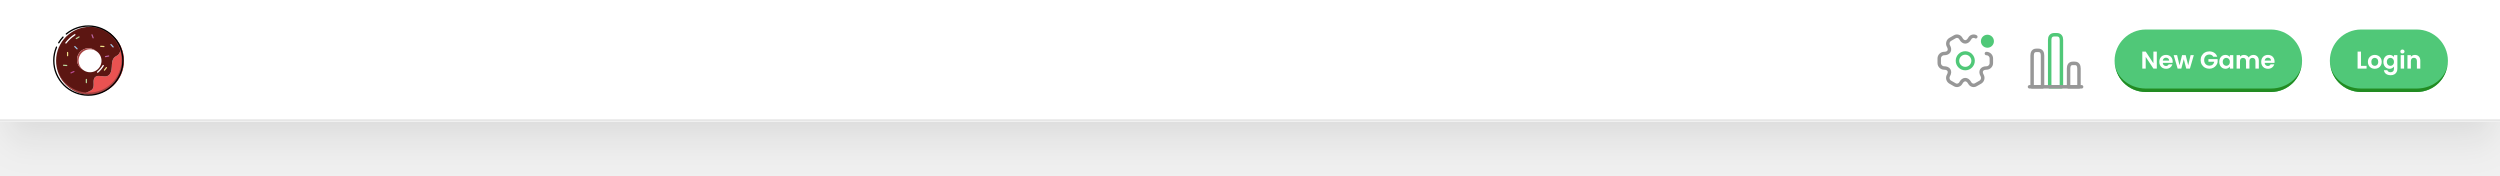
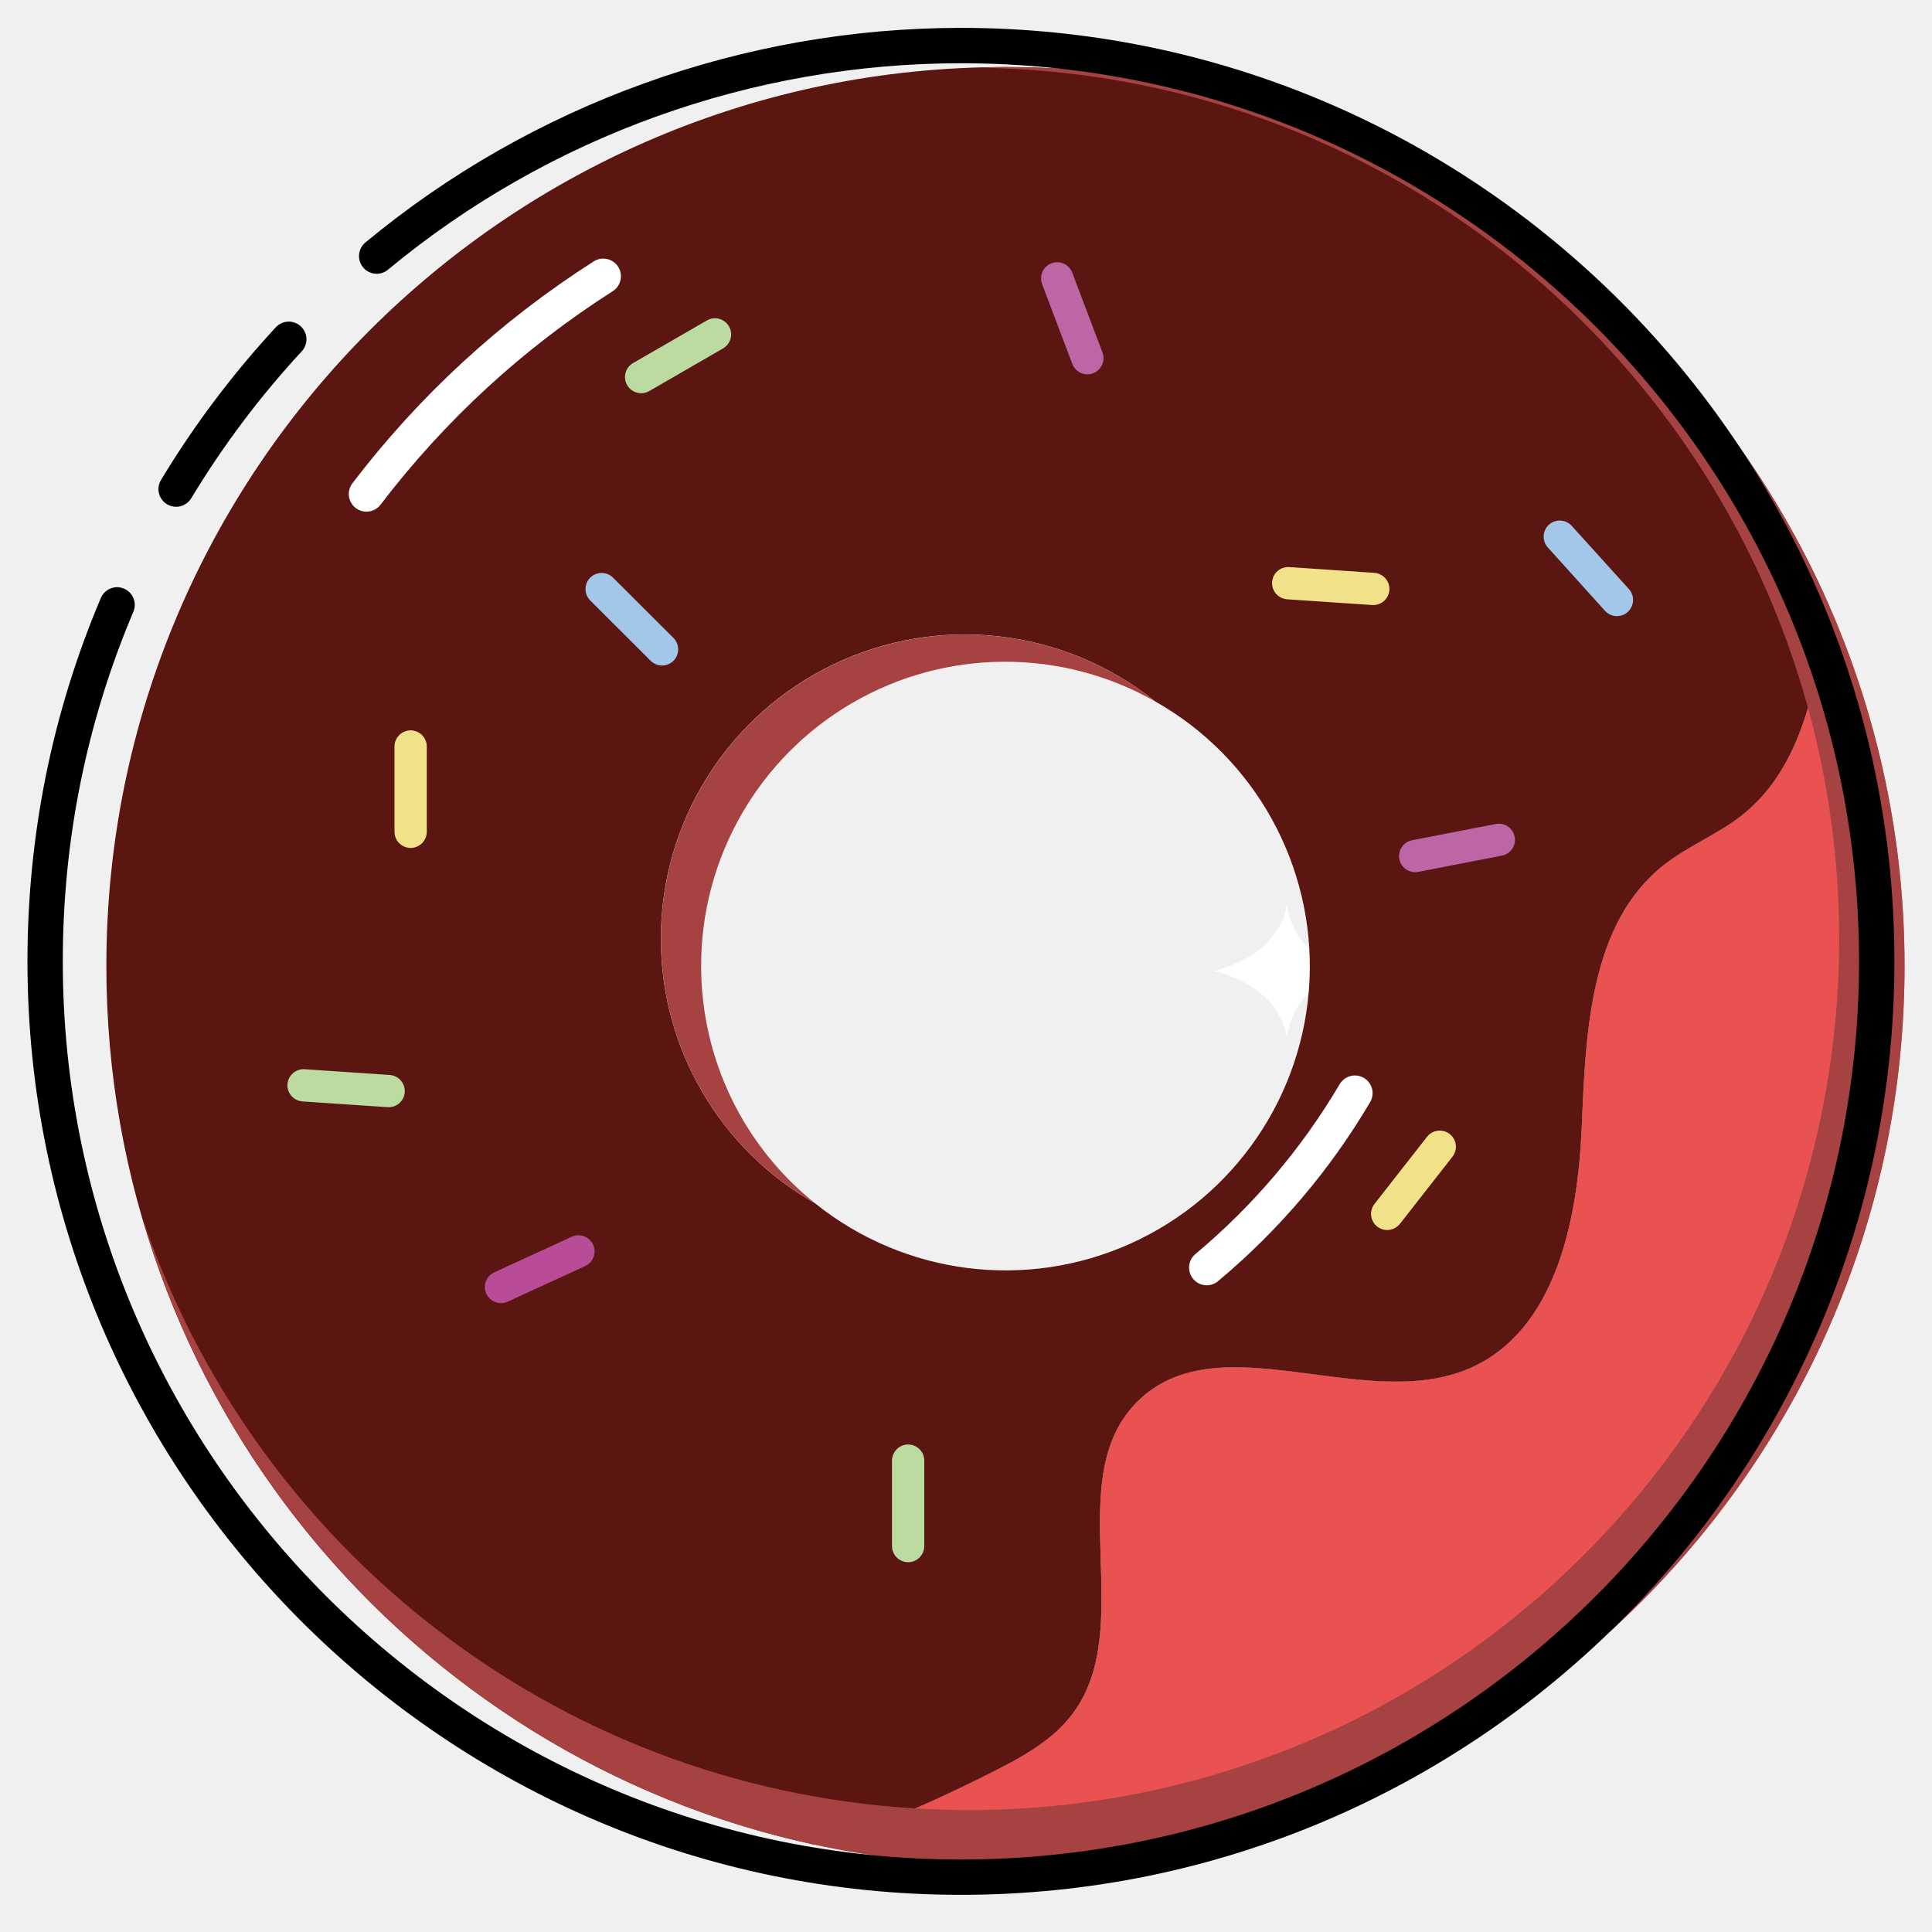
- <svg xmlns="http://www.w3.org/2000/svg" width="1440" height="101" viewBox="0 0 1440 101" fill="none">
-   <g filter="url(#filter0_d_1_3243)">
-     <mask id="path-1-inside-1_1_3243" fill="white">
-       <path d="M0 0H1440V69.71H0V0Z" />
-     </mask>
-     <path d="M0 0H1440V69.71H0V0Z" fill="white" />
-     <path d="M1440 68.71H0V70.71H1440V68.71Z" fill="black" fill-opacity="0.1" mask="url(#path-1-inside-1_1_3243)" />
+ <svg xmlns="http://www.w3.org/2000/svg" width="42" height="42" viewBox="0 0 42 42" fill="none">
+   <g clip-path="url(#clip0_1524_965)">
+     <path d="M27.974 19.666C27.974 19.666 27.899 20.715 26.397 21.106C27.898 21.498 27.974 22.547 27.974 22.547C28.183 21.201 29.549 21.106 29.549 21.106C29.549 21.106 28.183 21.012 27.974 19.666Z" fill="white" />
+     <path d="M39.766 13.169C39.482 14.866 39.193 16.667 37.873 17.715C37.346 18.134 36.7 18.382 36.171 18.8C34.56 20.073 34.474 22.426 34.386 24.475C34.299 26.525 33.819 28.946 31.933 29.749C29.639 30.73 26.463 28.707 24.71 30.483C23.055 32.159 24.727 35.325 23.337 37.227C22.875 37.858 22.148 38.23 21.449 38.58C20.274 39.167 18.989 39.753 17.698 40.095C19.064 40.393 20.459 40.543 21.857 40.543C32.652 40.543 41.403 31.793 41.403 20.998C41.404 18.303 40.847 15.637 39.766 13.169Z" fill="#EA5251" />
+     <path d="M21.858 1.457C11.063 1.457 2.312 10.207 2.312 21.002C2.312 30.369 8.903 38.193 17.699 40.1C18.99 39.755 20.274 39.17 21.45 38.584C22.149 38.233 22.876 37.861 23.337 37.229C24.727 35.328 23.055 32.161 24.71 30.485C26.463 28.709 29.639 30.732 31.933 29.752C33.82 28.945 34.301 26.525 34.387 24.478C34.473 22.431 34.561 20.073 36.171 18.803C36.7 18.386 37.347 18.136 37.874 17.718C39.194 16.67 39.483 14.869 39.766 13.172C36.745 6.275 29.866 1.457 21.858 1.457ZM28.468 21.304C28.355 23.791 26.855 26.005 24.586 27.03C22.317 28.056 19.665 27.721 17.723 26.162C15.648 24.99 14.366 22.791 14.366 20.408C14.364 17.863 15.823 15.544 18.118 14.443C20.412 13.342 23.135 13.657 25.118 15.251C27.285 16.477 28.58 18.817 28.468 21.304Z" fill="#5C1612" />
+     <path d="M15.242 21.002C15.239 18.647 16.49 16.468 18.525 15.283C20.56 14.098 23.072 14.086 25.118 15.251C23.177 13.692 20.524 13.356 18.255 14.382C15.986 15.408 14.486 17.621 14.374 20.109C14.261 22.596 15.556 24.936 17.723 26.162C16.949 25.543 16.324 24.758 15.894 23.865C15.465 22.972 15.242 21.993 15.242 21.002ZM39.766 13.169C39.644 13.91 39.512 14.668 39.301 15.377C39.753 17.016 39.982 18.709 39.982 20.409C39.979 30.869 31.501 39.35 21.039 39.35C20.652 39.35 20.268 39.335 19.887 39.312C19.178 39.628 18.447 39.892 17.699 40.1C19.065 40.397 20.459 40.548 21.858 40.548C32.653 40.548 41.403 31.797 41.403 21.003C41.406 18.306 40.848 15.639 39.766 13.169Z" fill="#A64342" />
+     <path d="M39.301 15.377C39.513 14.668 39.642 13.91 39.766 13.169C36.745 6.275 29.866 1.457 21.858 1.457C21.661 1.457 21.467 1.466 21.272 1.472C29.888 1.576 37.116 7.43 39.301 15.377ZM3.088 26.453C5.07 33.288 10.681 38.576 17.696 40.1C18.444 39.892 19.175 39.628 19.885 39.312C12.046 38.842 5.494 33.602 3.088 26.453Z" fill="#A64342" />
+     <path d="M29.94 26.666C29.867 26.608 29.82 26.524 29.808 26.432C29.797 26.339 29.823 26.246 29.88 26.173L31.023 24.712C31.08 24.639 31.164 24.592 31.256 24.581C31.349 24.569 31.442 24.595 31.515 24.652C31.588 24.709 31.636 24.794 31.647 24.886C31.659 24.978 31.633 25.071 31.576 25.145L30.433 26.605C30.375 26.678 30.291 26.725 30.199 26.737C30.107 26.748 30.014 26.722 29.94 26.666Z" fill="#F1E289" />
+     <path d="M19.742 33.961C19.649 33.961 19.56 33.923 19.494 33.858C19.429 33.792 19.392 33.703 19.391 33.61V31.753C19.392 31.66 19.429 31.571 19.494 31.505C19.56 31.439 19.649 31.402 19.742 31.402C19.835 31.402 19.924 31.439 19.99 31.505C20.056 31.571 20.093 31.66 20.093 31.753V33.607C20.094 33.701 20.057 33.79 19.991 33.857C19.925 33.923 19.836 33.961 19.742 33.961Z" fill="#BBDBA0" />
+     <path d="M30.204 12.827C30.197 12.92 30.154 13.006 30.084 13.067C30.014 13.128 29.923 13.159 29.83 13.153L27.98 13.028C27.887 13.021 27.801 12.978 27.74 12.908C27.679 12.838 27.648 12.746 27.654 12.654C27.661 12.561 27.703 12.475 27.773 12.414C27.843 12.352 27.935 12.322 28.027 12.328L29.878 12.453C29.97 12.46 30.057 12.503 30.118 12.573C30.179 12.643 30.21 12.734 30.204 12.827Z" fill="#F1E289" />
+     <path d="M23.764 8.115C23.677 8.147 23.58 8.144 23.495 8.106C23.411 8.068 23.345 7.998 23.311 7.911L22.654 6.176C22.622 6.089 22.625 5.993 22.663 5.908C22.701 5.823 22.771 5.757 22.858 5.724C22.945 5.691 23.041 5.694 23.126 5.732C23.211 5.771 23.277 5.841 23.31 5.928L23.967 7.662C23.999 7.749 23.996 7.845 23.958 7.93C23.92 8.015 23.85 8.081 23.764 8.115ZM32.927 18.191C32.945 18.282 32.925 18.376 32.873 18.453C32.821 18.53 32.741 18.584 32.649 18.601L30.831 18.954C30.74 18.972 30.645 18.952 30.568 18.9C30.491 18.848 30.438 18.768 30.42 18.677C30.403 18.585 30.422 18.491 30.474 18.414C30.526 18.337 30.607 18.284 30.698 18.266L32.516 17.913C32.608 17.895 32.702 17.915 32.779 17.967C32.856 18.019 32.909 18.099 32.927 18.191Z" fill="#BC66A5" />
+     <path d="M35.385 13.304C35.316 13.366 35.225 13.398 35.132 13.393C35.039 13.388 34.952 13.347 34.89 13.278L33.648 11.901C33.586 11.832 33.553 11.741 33.558 11.649C33.563 11.556 33.604 11.469 33.673 11.406C33.742 11.344 33.833 11.312 33.926 11.317C34.019 11.322 34.106 11.363 34.168 11.432L35.41 12.805C35.442 12.84 35.466 12.88 35.481 12.924C35.497 12.967 35.504 13.014 35.501 13.06C35.499 13.106 35.487 13.152 35.467 13.193C35.447 13.235 35.419 13.273 35.385 13.304Z" fill="#A2C7E8" />
+     <path d="M8.927 18.434C8.834 18.433 8.745 18.396 8.679 18.331C8.613 18.265 8.576 18.176 8.576 18.082V16.228C8.576 16.135 8.613 16.046 8.679 15.98C8.745 15.915 8.834 15.877 8.927 15.877C9.02 15.878 9.109 15.915 9.175 15.98C9.24 16.046 9.278 16.135 9.278 16.228V18.082C9.278 18.175 9.24 18.265 9.175 18.33C9.109 18.396 9.02 18.433 8.927 18.434Z" fill="#F1E289" />
+     <path d="M8.799 23.743C8.792 23.836 8.75 23.922 8.68 23.983C8.61 24.044 8.518 24.075 8.426 24.069L6.576 23.944C6.483 23.937 6.396 23.894 6.335 23.824C6.274 23.754 6.243 23.663 6.249 23.57C6.256 23.477 6.299 23.391 6.369 23.33C6.439 23.269 6.53 23.238 6.623 23.244L8.473 23.369C8.565 23.376 8.652 23.419 8.713 23.489C8.774 23.559 8.805 23.65 8.799 23.743Z" fill="#BBDBA0" />
+     <path d="M12.831 12.558C12.897 12.492 12.986 12.456 13.079 12.456C13.172 12.456 13.261 12.492 13.327 12.558L14.641 13.869C14.706 13.935 14.743 14.024 14.743 14.117C14.743 14.21 14.706 14.299 14.641 14.365C14.575 14.43 14.486 14.467 14.393 14.467C14.3 14.467 14.211 14.43 14.145 14.365L12.831 13.054C12.766 12.988 12.729 12.899 12.729 12.806C12.729 12.713 12.765 12.623 12.831 12.558Z" fill="#A2C7E8" />
+     <path d="M13.634 8.372C13.587 8.292 13.575 8.196 13.599 8.106C13.623 8.016 13.682 7.94 13.762 7.893L15.368 6.966C15.449 6.92 15.544 6.907 15.634 6.931C15.724 6.956 15.801 7.014 15.848 7.095C15.894 7.175 15.906 7.271 15.882 7.361C15.858 7.451 15.799 7.527 15.719 7.574L14.113 8.502C14.032 8.548 13.937 8.56 13.847 8.536C13.757 8.511 13.68 8.453 13.634 8.372Z" fill="#BBDBA0" />
+     <path d="M10.572 28.125C10.534 28.04 10.53 27.944 10.562 27.857C10.595 27.77 10.66 27.699 10.744 27.66L12.429 26.886C12.514 26.847 12.61 26.844 12.697 26.876C12.784 26.908 12.855 26.974 12.894 27.058C12.933 27.142 12.936 27.239 12.904 27.326C12.872 27.413 12.806 27.484 12.722 27.523L11.037 28.297C10.952 28.336 10.856 28.339 10.769 28.307C10.682 28.274 10.611 28.209 10.572 28.125Z" fill="#B94C97" />
+     <path d="M20.89 41.192C9.7 41.192 0.597 32.089 0.597 20.899C0.597 18.16 1.133 15.502 2.192 13C2.211 12.954 2.24 12.912 2.276 12.876C2.312 12.841 2.354 12.813 2.401 12.794C2.448 12.775 2.498 12.765 2.548 12.765C2.599 12.766 2.649 12.776 2.695 12.796C2.789 12.836 2.863 12.911 2.901 13.005C2.94 13.1 2.939 13.206 2.899 13.299C1.881 15.706 1.365 18.263 1.365 20.899C1.365 31.665 10.124 40.424 20.89 40.424C31.656 40.424 40.414 31.665 40.414 20.899C40.414 10.133 31.656 1.375 20.89 1.375C16.348 1.375 11.924 2.968 8.434 5.863C8.356 5.928 8.255 5.959 8.153 5.95C8.052 5.94 7.958 5.891 7.893 5.812C7.828 5.734 7.797 5.633 7.806 5.531C7.816 5.43 7.865 5.336 7.944 5.271C11.571 2.263 16.169 0.606 20.89 0.606C32.079 0.606 41.183 9.71 41.183 20.899C41.183 32.089 32.079 41.192 20.89 41.192Z" fill="black" />
+     <path d="M3.828 11.017C3.76 11.017 3.693 10.999 3.635 10.964C3.576 10.93 3.527 10.881 3.494 10.821C3.461 10.762 3.443 10.695 3.444 10.627C3.445 10.559 3.465 10.492 3.5 10.434C4.217 9.246 5.053 8.134 5.996 7.115C6.031 7.078 6.072 7.048 6.118 7.027C6.163 7.006 6.213 6.994 6.263 6.992C6.314 6.99 6.364 6.998 6.411 7.016C6.459 7.033 6.502 7.06 6.539 7.094C6.576 7.129 6.606 7.17 6.627 7.216C6.648 7.261 6.66 7.311 6.662 7.361C6.664 7.412 6.656 7.462 6.638 7.509C6.621 7.557 6.594 7.6 6.56 7.637C5.653 8.617 4.848 9.687 4.158 10.831C4.123 10.888 4.075 10.935 4.017 10.967C3.96 11 3.895 11.017 3.828 11.017Z" fill="black" />
+     <path d="M7.966 11.123C7.882 11.123 7.8 11.095 7.733 11.044C7.693 11.013 7.66 10.975 7.634 10.932C7.609 10.888 7.592 10.84 7.586 10.79C7.579 10.74 7.582 10.689 7.595 10.64C7.608 10.591 7.631 10.546 7.661 10.506C9.119 8.595 10.884 6.973 12.908 5.682C12.994 5.627 13.098 5.609 13.197 5.631C13.297 5.653 13.383 5.714 13.438 5.799C13.493 5.885 13.511 5.989 13.489 6.089C13.467 6.188 13.407 6.275 13.321 6.33C11.373 7.572 9.675 9.133 8.272 10.972C8.236 11.019 8.19 11.057 8.137 11.083C8.084 11.109 8.025 11.123 7.966 11.123ZM26.233 27.941C26.177 27.941 26.122 27.929 26.071 27.905C26.02 27.881 25.975 27.846 25.939 27.803C25.873 27.725 25.842 27.624 25.851 27.522C25.86 27.421 25.909 27.327 25.987 27.262C27.242 26.212 28.298 24.968 29.126 23.565C29.179 23.479 29.263 23.416 29.361 23.392C29.459 23.367 29.563 23.382 29.65 23.433C29.737 23.485 29.8 23.568 29.826 23.666C29.852 23.764 29.838 23.868 29.788 23.955C28.916 25.435 27.802 26.745 26.48 27.851C26.411 27.909 26.324 27.941 26.233 27.941Z" fill="white" />
  </g>
-   <g clip-path="url(#clip0_1_3243)">
-     <path d="M57.974 33.666C57.974 33.666 57.899 34.715 56.397 35.106C57.898 35.498 57.974 36.547 57.974 36.547C58.183 35.201 59.549 35.106 59.549 35.106C59.549 35.106 58.183 35.012 57.974 33.666Z" fill="white" />
-     <path d="M69.766 27.169C69.482 28.866 69.193 30.667 67.874 31.715C67.346 32.134 66.7 32.382 66.171 32.8C64.56 34.073 64.474 36.426 64.386 38.475C64.299 40.525 63.819 42.946 61.933 43.749C59.639 44.73 56.463 42.707 54.71 44.483C53.055 46.159 54.727 49.325 53.337 51.227C52.875 51.858 52.148 52.23 51.449 52.58C50.274 53.167 48.989 53.753 47.698 54.095C49.065 54.393 50.459 54.543 51.857 54.543C62.652 54.543 71.403 45.793 71.403 34.998C71.404 32.303 70.847 29.637 69.766 27.169Z" fill="#EA5251" />
-     <path d="M51.858 15.457C41.063 15.457 32.312 24.207 32.312 35.002C32.312 44.369 38.903 52.193 47.699 54.1C48.99 53.755 50.274 53.17 51.45 52.584C52.149 52.233 52.876 51.861 53.337 51.229C54.727 49.328 53.056 46.161 54.711 44.485C56.463 42.709 59.639 44.732 61.934 43.752C63.82 42.946 64.301 40.525 64.387 38.478C64.473 36.431 64.561 34.073 66.171 32.803C66.701 32.386 67.347 32.136 67.874 31.718C69.194 30.67 69.483 28.869 69.766 27.172C66.745 20.275 59.867 15.457 51.858 15.457ZM58.468 35.304C58.355 37.791 56.855 40.005 54.586 41.031C52.317 42.056 49.665 41.721 47.723 40.162C45.648 38.99 44.366 36.791 44.366 34.408C44.364 31.863 45.824 29.544 48.118 28.443C50.412 27.342 53.135 27.657 55.118 29.251C57.285 30.477 58.58 32.816 58.468 35.304Z" fill="#5C1612" />
-     <path d="M45.242 35.002C45.239 32.647 46.49 30.468 48.525 29.283C50.56 28.098 53.072 28.086 55.118 29.251C53.177 27.692 50.524 27.356 48.255 28.382C45.986 29.408 44.486 31.621 44.374 34.109C44.261 36.596 45.556 38.936 47.723 40.162C46.949 39.543 46.324 38.758 45.894 37.865C45.465 36.972 45.242 35.993 45.242 35.002ZM69.766 27.169C69.644 27.91 69.512 28.668 69.301 29.377C69.753 31.016 69.982 32.709 69.982 34.408C69.979 44.87 61.501 53.35 51.039 53.35C50.652 53.35 50.268 53.335 49.887 53.312C49.178 53.628 48.447 53.892 47.699 54.1C49.065 54.397 50.459 54.548 51.858 54.548C62.653 54.548 71.403 45.797 71.403 35.003C71.406 32.306 70.848 29.639 69.766 27.169Z" fill="#A64342" />
-     <path d="M69.301 29.377C69.513 28.668 69.642 27.91 69.766 27.169C66.745 20.275 59.867 15.457 51.858 15.457C51.661 15.457 51.467 15.466 51.272 15.472C59.888 15.576 67.116 21.43 69.301 29.377ZM33.087 40.453C35.07 47.288 40.681 52.576 47.696 54.1C48.444 53.892 49.175 53.628 49.885 53.312C42.046 52.842 35.494 47.602 33.087 40.453Z" fill="#A64342" />
-     <path d="M59.94 40.666C59.867 40.608 59.82 40.524 59.809 40.432C59.797 40.339 59.823 40.246 59.88 40.173L61.023 38.712C61.08 38.639 61.164 38.592 61.256 38.581C61.349 38.569 61.442 38.595 61.515 38.652C61.589 38.709 61.636 38.794 61.647 38.886C61.659 38.978 61.633 39.071 61.576 39.145L60.433 40.605C60.375 40.678 60.291 40.725 60.199 40.737C60.107 40.748 60.014 40.722 59.94 40.666Z" fill="#F1E289" />
-     <path d="M49.742 47.961C49.649 47.961 49.56 47.923 49.494 47.858C49.429 47.792 49.392 47.703 49.391 47.61V45.753C49.392 45.66 49.429 45.571 49.494 45.505C49.56 45.439 49.649 45.402 49.742 45.402C49.835 45.402 49.924 45.439 49.99 45.505C50.056 45.571 50.093 45.66 50.093 45.753V47.607C50.094 47.701 50.057 47.79 49.991 47.857C49.925 47.923 49.836 47.961 49.742 47.961Z" fill="#BBDBA0" />
-     <path d="M60.204 26.827C60.197 26.92 60.154 27.006 60.084 27.067C60.014 27.128 59.923 27.159 59.83 27.153L57.98 27.028C57.887 27.021 57.801 26.978 57.74 26.908C57.679 26.838 57.648 26.746 57.654 26.654C57.661 26.561 57.703 26.475 57.773 26.414C57.843 26.352 57.935 26.322 58.027 26.328L59.877 26.453C59.97 26.459 60.057 26.503 60.118 26.573C60.179 26.643 60.21 26.734 60.204 26.827Z" fill="#F1E289" />
-     <path d="M53.764 22.115C53.676 22.147 53.58 22.144 53.495 22.106C53.411 22.068 53.345 21.998 53.311 21.911L52.654 20.176C52.622 20.089 52.625 19.993 52.663 19.908C52.701 19.823 52.771 19.757 52.858 19.724C52.945 19.691 53.041 19.694 53.126 19.733C53.211 19.771 53.277 19.841 53.31 19.928L53.967 21.662C53.999 21.749 53.996 21.845 53.958 21.93C53.92 22.015 53.85 22.081 53.764 22.115ZM62.927 32.191C62.945 32.282 62.925 32.376 62.873 32.453C62.821 32.53 62.741 32.584 62.649 32.601L60.831 32.954C60.74 32.972 60.645 32.952 60.568 32.9C60.491 32.848 60.438 32.768 60.42 32.677C60.403 32.585 60.422 32.491 60.474 32.414C60.526 32.337 60.606 32.284 60.698 32.266L62.516 31.913C62.608 31.895 62.702 31.915 62.779 31.967C62.856 32.019 62.909 32.099 62.927 32.191Z" fill="#BC66A5" />
-     <path d="M65.385 27.304C65.316 27.366 65.225 27.398 65.132 27.393C65.039 27.388 64.952 27.347 64.89 27.278L63.648 25.901C63.586 25.832 63.553 25.741 63.558 25.648C63.563 25.556 63.604 25.469 63.673 25.406C63.742 25.344 63.833 25.312 63.926 25.317C64.019 25.322 64.106 25.363 64.168 25.432L65.41 26.805C65.442 26.84 65.466 26.88 65.481 26.924C65.497 26.967 65.504 27.014 65.501 27.06C65.499 27.106 65.487 27.151 65.467 27.193C65.448 27.235 65.419 27.273 65.385 27.304Z" fill="#A2C7E8" />
-     <path d="M38.927 32.434C38.834 32.433 38.745 32.396 38.679 32.331C38.613 32.265 38.576 32.176 38.576 32.083V30.228C38.576 30.135 38.613 30.046 38.679 29.98C38.745 29.915 38.834 29.877 38.927 29.877C39.02 29.878 39.109 29.915 39.175 29.98C39.24 30.046 39.278 30.135 39.278 30.228V32.083C39.278 32.175 39.24 32.265 39.175 32.33C39.109 32.396 39.02 32.433 38.927 32.434Z" fill="#F1E289" />
-     <path d="M38.799 37.743C38.792 37.836 38.749 37.922 38.68 37.983C38.61 38.044 38.518 38.075 38.425 38.069L36.575 37.944C36.483 37.937 36.396 37.894 36.335 37.824C36.274 37.754 36.243 37.663 36.249 37.57C36.256 37.477 36.299 37.391 36.369 37.33C36.439 37.269 36.53 37.238 36.623 37.244L38.473 37.369C38.565 37.376 38.652 37.419 38.713 37.489C38.774 37.559 38.805 37.65 38.799 37.743Z" fill="#BBDBA0" />
-     <path d="M42.831 26.558C42.897 26.492 42.986 26.456 43.079 26.456C43.172 26.456 43.261 26.492 43.327 26.558L44.641 27.869C44.706 27.935 44.743 28.024 44.743 28.117C44.743 28.21 44.706 28.299 44.641 28.365C44.575 28.43 44.486 28.467 44.393 28.467C44.3 28.467 44.211 28.43 44.145 28.365L42.831 27.054C42.766 26.988 42.729 26.899 42.729 26.806C42.729 26.713 42.766 26.623 42.831 26.558Z" fill="#A2C7E8" />
-     <path d="M43.634 22.372C43.587 22.292 43.575 22.196 43.599 22.106C43.623 22.016 43.682 21.939 43.762 21.893L45.368 20.966C45.449 20.92 45.544 20.907 45.634 20.931C45.724 20.956 45.801 21.014 45.847 21.095C45.894 21.175 45.906 21.271 45.882 21.361C45.858 21.451 45.799 21.527 45.719 21.574L44.113 22.502C44.032 22.548 43.937 22.56 43.847 22.536C43.757 22.512 43.68 22.453 43.634 22.372Z" fill="#BBDBA0" />
-     <path d="M40.572 42.125C40.534 42.04 40.53 41.944 40.562 41.857C40.595 41.77 40.66 41.699 40.744 41.66L42.429 40.886C42.514 40.847 42.61 40.844 42.697 40.876C42.784 40.908 42.855 40.974 42.894 41.058C42.933 41.142 42.936 41.239 42.904 41.326C42.872 41.413 42.806 41.484 42.722 41.523L41.037 42.297C40.952 42.336 40.856 42.339 40.769 42.307C40.682 42.275 40.611 42.209 40.572 42.125Z" fill="#B94C97" />
-     <path d="M50.89 55.192C39.7 55.192 30.597 46.089 30.597 34.899C30.597 32.16 31.133 29.502 32.192 27C32.211 26.954 32.24 26.912 32.276 26.876C32.312 26.841 32.354 26.813 32.401 26.794C32.448 26.775 32.498 26.765 32.548 26.765C32.599 26.766 32.649 26.776 32.695 26.796C32.789 26.836 32.863 26.911 32.901 27.005C32.94 27.1 32.939 27.206 32.899 27.299C31.881 29.706 31.365 32.263 31.365 34.899C31.365 45.665 40.124 54.424 50.89 54.424C61.656 54.424 70.414 45.665 70.414 34.899C70.414 24.133 61.656 15.374 50.89 15.374C46.348 15.374 41.924 16.968 38.434 19.863C38.356 19.928 38.255 19.959 38.153 19.95C38.052 19.94 37.958 19.891 37.893 19.812C37.828 19.734 37.797 19.633 37.806 19.532C37.816 19.43 37.865 19.337 37.944 19.271C41.571 16.263 46.169 14.606 50.89 14.606C62.079 14.606 71.183 23.71 71.183 34.899C71.183 46.089 62.079 55.192 50.89 55.192Z" fill="black" />
-     <path d="M33.828 25.017C33.76 25.017 33.693 24.999 33.635 24.964C33.576 24.93 33.527 24.881 33.494 24.821C33.461 24.762 33.443 24.695 33.444 24.627C33.445 24.559 33.465 24.492 33.5 24.434C34.217 23.246 35.053 22.134 35.996 21.115C36.031 21.078 36.072 21.048 36.118 21.027C36.163 21.006 36.213 20.994 36.263 20.992C36.314 20.99 36.364 20.998 36.411 21.016C36.459 21.033 36.502 21.06 36.539 21.094C36.576 21.128 36.606 21.17 36.627 21.216C36.648 21.261 36.66 21.311 36.662 21.361C36.664 21.412 36.656 21.462 36.639 21.509C36.621 21.557 36.594 21.6 36.56 21.637C35.653 22.617 34.848 23.687 34.158 24.831C34.123 24.888 34.075 24.935 34.017 24.967C33.96 25 33.895 25.017 33.828 25.017Z" fill="black" />
-     <path d="M37.966 25.123C37.882 25.123 37.8 25.095 37.733 25.044C37.693 25.013 37.66 24.975 37.634 24.932C37.609 24.888 37.593 24.84 37.586 24.79C37.579 24.74 37.582 24.689 37.595 24.64C37.608 24.591 37.63 24.546 37.661 24.506C39.119 22.595 40.884 20.973 42.908 19.682C42.994 19.627 43.098 19.609 43.197 19.631C43.297 19.653 43.383 19.713 43.438 19.799C43.493 19.885 43.511 19.989 43.489 20.089C43.467 20.188 43.407 20.275 43.321 20.33C41.373 21.572 39.675 23.133 38.272 24.972C38.236 25.019 38.19 25.057 38.137 25.083C38.084 25.109 38.025 25.123 37.966 25.123ZM56.233 41.941C56.177 41.941 56.122 41.929 56.071 41.905C56.02 41.881 55.975 41.846 55.938 41.803C55.873 41.725 55.842 41.624 55.851 41.522C55.86 41.421 55.909 41.327 55.987 41.262C57.242 40.212 58.298 38.968 59.126 37.565C59.179 37.479 59.263 37.416 59.361 37.392C59.459 37.367 59.563 37.382 59.65 37.434C59.737 37.485 59.8 37.568 59.826 37.666C59.852 37.764 59.838 37.868 59.788 37.955C58.916 39.435 57.802 40.745 56.48 41.851C56.411 41.909 56.324 41.941 56.233 41.941Z" fill="white" />
-   </g>
-   <path d="M1132 39.5C1134.49 39.5 1136.5 37.485 1136.5 35C1136.5 32.515 1134.49 30.5 1132 30.5C1129.51 30.5 1127.5 32.515 1127.5 35C1127.5 37.485 1129.51 39.5 1132 39.5Z" stroke="#50C878" stroke-width="2" stroke-miterlimit="10" stroke-linecap="round" stroke-linejoin="round" />
-   <path d="M1138.06 21.185C1136.88 20.48 1135.35 20.9 1134.64 22.085L1134.47 22.37C1133.11 24.725 1130.89 24.725 1129.54 22.37L1129.38 22.085C1128.67 20.9 1127.14 20.48 1125.95 21.185L1123.36 22.67C1121.99 23.45 1121.53 25.205 1122.31 26.555C1123.67 28.91 1122.57 30.83 1119.85 30.83C1118.28 30.83 1117 32.12 1117 33.68V36.32C1117 37.88 1118.28 39.17 1119.85 39.17C1122.57 39.17 1123.67 41.09 1122.31 43.445C1121.53 44.795 1121.99 46.55 1123.36 47.33L1125.95 48.815C1127.14 49.52 1128.67 49.1 1129.38 47.915L1129.54 47.63C1130.9 45.275 1133.12 45.275 1134.47 47.63L1134.64 47.915C1135.35 49.1 1136.88 49.52 1138.06 48.815L1140.66 47.33C1142.02 46.55 1142.48 44.81 1141.7 43.445C1140.34 41.09 1141.45 39.17 1144.17 39.17C1145.74 39.17 1147.02 37.88 1147.02 36.32V33.68C1147.02 32.105 1145.73 30.83 1144.17 30.83" stroke="#979797" stroke-width="2" stroke-miterlimit="10" stroke-linecap="round" stroke-linejoin="round" />
-   <circle cx="1144.75" cy="23.75" r="3.75" fill="#50C878" />
-   <path d="M1180.62 23V50H1187.38V23C1187.38 21.35 1186.7 20 1184.67 20H1183.33C1181.3 20 1180.62 21.35 1180.62 23Z" stroke="#50C878" stroke-width="2" stroke-linecap="round" stroke-linejoin="round" />
-   <path d="M1169 50H1199" stroke="#979797" stroke-width="2" stroke-miterlimit="10" stroke-linecap="round" stroke-linejoin="round" />
-   <path d="M1170.5 32V50H1176.5V32C1176.5 30.35 1175.9 29 1174.1 29H1172.9C1171.1 29 1170.5 30.35 1170.5 32Z" stroke="#979797" stroke-width="2" stroke-linecap="round" stroke-linejoin="round" />
-   <path d="M1191.5 39.5V50H1197.5V39.5C1197.5 37.85 1196.9 36.5 1195.1 36.5H1193.9C1192.1 36.5 1191.5 37.85 1191.5 39.5Z" stroke="#979797" stroke-width="2" stroke-linecap="round" stroke-linejoin="round" />
-   <mask id="path-28-inside-2_1_3243" fill="white">
-     <path d="M1218 35C1218 25.059 1226.06 17 1236 17H1308C1317.94 17 1326 25.059 1326 35C1326 44.941 1317.94 53 1308 53H1236C1226.06 53 1218 44.941 1218 35Z" />
-   </mask>
-   <path d="M1218 35C1218 25.059 1226.06 17 1236 17H1308C1317.94 17 1326 25.059 1326 35C1326 44.941 1317.94 53 1308 53H1236C1226.06 53 1218 44.941 1218 35Z" fill="#50C878" />
-   <path d="M1218 17H1326H1218ZM1326 35C1326 46.046 1317.05 55 1306 55H1238C1226.95 55 1218 46.046 1218 35C1218 43.837 1226.06 51 1236 51H1308C1317.94 51 1326 43.837 1326 35ZM1218 53V17V53ZM1326 17V53V17Z" fill="#228B22" mask="url(#path-28-inside-2_1_3243)" />
-   <path d="M1242.32 39.5H1240.36L1235.93 32.794V39.5H1233.97V29.714H1235.93L1240.36 36.434V29.714H1242.32V39.5ZM1251.47 35.454C1251.47 35.734 1251.45 35.986 1251.41 36.21H1245.74C1245.79 36.77 1245.99 37.209 1246.33 37.526C1246.68 37.843 1247.1 38.002 1247.61 38.002C1248.33 38.002 1248.85 37.689 1249.16 37.064H1251.27C1251.05 37.811 1250.62 38.427 1249.99 38.912C1249.35 39.388 1248.57 39.626 1247.65 39.626C1246.9 39.626 1246.23 39.463 1245.63 39.136C1245.04 38.8 1244.58 38.329 1244.25 37.722C1243.92 37.115 1243.76 36.415 1243.76 35.622C1243.76 34.819 1243.92 34.115 1244.25 33.508C1244.57 32.901 1245.03 32.435 1245.62 32.108C1246.21 31.781 1246.88 31.618 1247.65 31.618C1248.39 31.618 1249.04 31.777 1249.62 32.094C1250.21 32.411 1250.66 32.864 1250.98 33.452C1251.31 34.031 1251.47 34.698 1251.47 35.454ZM1249.44 34.894C1249.43 34.39 1249.25 33.989 1248.89 33.69C1248.54 33.382 1248.11 33.228 1247.59 33.228C1247.11 33.228 1246.7 33.377 1246.36 33.676C1246.03 33.965 1245.83 34.371 1245.76 34.894H1249.44ZM1263.65 31.744L1261.39 39.5H1259.27L1257.86 34.082L1256.44 39.5H1254.32L1252.03 31.744H1254.02L1255.39 37.652L1256.88 31.744H1258.95L1260.41 37.638L1261.78 31.744H1263.65ZM1274.85 32.668C1274.63 32.257 1274.32 31.945 1273.93 31.73C1273.54 31.515 1273.08 31.408 1272.56 31.408C1271.98 31.408 1271.47 31.539 1271.02 31.8C1270.57 32.061 1270.22 32.435 1269.97 32.92C1269.72 33.405 1269.59 33.965 1269.59 34.6C1269.59 35.253 1269.72 35.823 1269.97 36.308C1270.23 36.793 1270.59 37.167 1271.05 37.428C1271.5 37.689 1272.04 37.82 1272.64 37.82C1273.39 37.82 1274 37.624 1274.48 37.232C1274.95 36.831 1275.26 36.275 1275.41 35.566H1272.05V34.068H1277.35V35.776C1277.22 36.457 1276.94 37.087 1276.51 37.666C1276.08 38.245 1275.52 38.711 1274.84 39.066C1274.17 39.411 1273.41 39.584 1272.57 39.584C1271.63 39.584 1270.78 39.374 1270.01 38.954C1269.25 38.525 1268.66 37.932 1268.22 37.176C1267.79 36.42 1267.57 35.561 1267.57 34.6C1267.57 33.639 1267.79 32.78 1268.22 32.024C1268.66 31.259 1269.25 30.666 1270.01 30.246C1270.78 29.817 1271.62 29.602 1272.56 29.602C1273.66 29.602 1274.62 29.873 1275.43 30.414C1276.24 30.946 1276.8 31.697 1277.11 32.668H1274.85ZM1278.29 35.594C1278.29 34.81 1278.45 34.115 1278.75 33.508C1279.07 32.901 1279.5 32.435 1280.03 32.108C1280.57 31.781 1281.17 31.618 1281.83 31.618C1282.41 31.618 1282.92 31.735 1283.35 31.968C1283.78 32.201 1284.13 32.495 1284.4 32.85V31.744H1286.37V39.5H1284.4V38.366C1284.14 38.73 1283.79 39.033 1283.35 39.276C1282.91 39.509 1282.4 39.626 1281.82 39.626C1281.17 39.626 1280.57 39.458 1280.03 39.122C1279.5 38.786 1279.07 38.315 1278.75 37.708C1278.45 37.092 1278.29 36.387 1278.29 35.594ZM1284.4 35.622C1284.4 35.146 1284.3 34.74 1284.12 34.404C1283.93 34.059 1283.68 33.797 1283.36 33.62C1283.04 33.433 1282.7 33.34 1282.34 33.34C1281.97 33.34 1281.64 33.429 1281.33 33.606C1281.02 33.783 1280.77 34.045 1280.57 34.39C1280.39 34.726 1280.29 35.127 1280.29 35.594C1280.29 36.061 1280.39 36.471 1280.57 36.826C1280.77 37.171 1281.02 37.437 1281.33 37.624C1281.65 37.811 1281.98 37.904 1282.34 37.904C1282.7 37.904 1283.04 37.815 1283.36 37.638C1283.68 37.451 1283.93 37.19 1284.12 36.854C1284.3 36.509 1284.4 36.098 1284.4 35.622ZM1297.92 31.632C1298.87 31.632 1299.63 31.926 1300.21 32.514C1300.8 33.093 1301.09 33.905 1301.09 34.95V39.5H1299.13V35.216C1299.13 34.609 1298.98 34.147 1298.67 33.83C1298.36 33.503 1297.94 33.34 1297.41 33.34C1296.88 33.34 1296.46 33.503 1296.14 33.83C1295.83 34.147 1295.68 34.609 1295.68 35.216V39.5H1293.72V35.216C1293.72 34.609 1293.56 34.147 1293.25 33.83C1292.95 33.503 1292.53 33.34 1291.99 33.34C1291.45 33.34 1291.02 33.503 1290.71 33.83C1290.4 34.147 1290.24 34.609 1290.24 35.216V39.5H1288.28V31.744H1290.24V32.682C1290.5 32.355 1290.82 32.099 1291.21 31.912C1291.61 31.725 1292.05 31.632 1292.53 31.632C1293.13 31.632 1293.67 31.763 1294.15 32.024C1294.63 32.276 1295 32.64 1295.26 33.116C1295.51 32.668 1295.87 32.309 1296.35 32.038C1296.83 31.767 1297.36 31.632 1297.92 31.632ZM1310.16 35.454C1310.16 35.734 1310.15 35.986 1310.11 36.21H1304.44C1304.48 36.77 1304.68 37.209 1305.03 37.526C1305.37 37.843 1305.8 38.002 1306.3 38.002C1307.03 38.002 1307.55 37.689 1307.85 37.064H1309.97C1309.74 37.811 1309.31 38.427 1308.68 38.912C1308.05 39.388 1307.27 39.626 1306.34 39.626C1305.6 39.626 1304.92 39.463 1304.33 39.136C1303.74 38.8 1303.28 38.329 1302.94 37.722C1302.61 37.115 1302.45 36.415 1302.45 35.622C1302.45 34.819 1302.61 34.115 1302.94 33.508C1303.27 32.901 1303.72 32.435 1304.31 32.108C1304.9 31.781 1305.58 31.618 1306.34 31.618C1307.08 31.618 1307.74 31.777 1308.32 32.094C1308.9 32.411 1309.36 32.864 1309.67 33.452C1310 34.031 1310.16 34.698 1310.16 35.454ZM1308.13 34.894C1308.12 34.39 1307.94 33.989 1307.59 33.69C1307.23 33.382 1306.8 33.228 1306.29 33.228C1305.8 33.228 1305.39 33.377 1305.05 33.676C1304.73 33.965 1304.53 34.371 1304.45 34.894H1308.13Z" fill="white" />
-   <mask id="path-31-inside-3_1_3243" fill="white">
-     <path d="M1342 35C1342 25.059 1350.06 17 1360 17H1392C1401.94 17 1410 25.059 1410 35C1410 44.941 1401.94 53 1392 53H1360C1350.06 53 1342 44.941 1342 35Z" />
-   </mask>
-   <path d="M1342 35C1342 25.059 1350.06 17 1360 17H1392C1401.94 17 1410 25.059 1410 35C1410 44.941 1401.94 53 1392 53H1360C1350.06 53 1342 44.941 1342 35Z" fill="#50C878" />
-   <path d="M1342 17H1410H1342ZM1410 35C1410 46.046 1401.05 55 1390 55H1362C1350.95 55 1342 46.046 1342 35C1342 43.837 1350.06 51 1360 51H1392C1401.94 51 1410 43.837 1410 35ZM1342 53V17V53ZM1410 17V53V17Z" fill="#228B22" mask="url(#path-31-inside-3_1_3243)" />
-   <path d="M1359.93 37.946H1363.15V39.5H1357.97V29.728H1359.93V37.946ZM1367.84 39.626C1367.09 39.626 1366.42 39.463 1365.82 39.136C1365.22 38.8 1364.75 38.329 1364.41 37.722C1364.07 37.115 1363.9 36.415 1363.9 35.622C1363.9 34.829 1364.07 34.129 1364.42 33.522C1364.77 32.915 1365.26 32.449 1365.86 32.122C1366.47 31.786 1367.15 31.618 1367.89 31.618C1368.64 31.618 1369.32 31.786 1369.92 32.122C1370.53 32.449 1371 32.915 1371.35 33.522C1371.7 34.129 1371.88 34.829 1371.88 35.622C1371.88 36.415 1371.7 37.115 1371.34 37.722C1370.98 38.329 1370.5 38.8 1369.88 39.136C1369.27 39.463 1368.59 39.626 1367.84 39.626ZM1367.84 37.918C1368.19 37.918 1368.52 37.834 1368.83 37.666C1369.15 37.489 1369.4 37.227 1369.59 36.882C1369.77 36.537 1369.87 36.117 1369.87 35.622C1369.87 34.885 1369.67 34.32 1369.28 33.928C1368.9 33.527 1368.42 33.326 1367.86 33.326C1367.3 33.326 1366.83 33.527 1366.45 33.928C1366.08 34.32 1365.89 34.885 1365.89 35.622C1365.89 36.359 1366.07 36.929 1366.44 37.33C1366.81 37.722 1367.28 37.918 1367.84 37.918ZM1376.36 31.618C1376.94 31.618 1377.44 31.735 1377.88 31.968C1378.32 32.192 1378.67 32.486 1378.92 32.85V31.744H1380.89V39.556C1380.89 40.275 1380.75 40.914 1380.46 41.474C1380.17 42.043 1379.74 42.491 1379.16 42.818C1378.58 43.154 1377.88 43.322 1377.06 43.322C1375.96 43.322 1375.05 43.065 1374.34 42.552C1373.64 42.039 1373.24 41.339 1373.15 40.452H1375.1C1375.2 40.807 1375.42 41.087 1375.76 41.292C1376.1 41.507 1376.52 41.614 1377 41.614C1377.57 41.614 1378.03 41.441 1378.39 41.096C1378.74 40.76 1378.92 40.247 1378.92 39.556V38.352C1378.67 38.716 1378.32 39.019 1377.87 39.262C1377.43 39.505 1376.93 39.626 1376.36 39.626C1375.7 39.626 1375.11 39.458 1374.57 39.122C1374.02 38.786 1373.59 38.315 1373.28 37.708C1372.97 37.092 1372.82 36.387 1372.82 35.594C1372.82 34.81 1372.97 34.115 1373.28 33.508C1373.59 32.901 1374.02 32.435 1374.55 32.108C1375.09 31.781 1375.69 31.618 1376.36 31.618ZM1378.92 35.622C1378.92 35.146 1378.83 34.74 1378.64 34.404C1378.45 34.059 1378.2 33.797 1377.88 33.62C1377.57 33.433 1377.23 33.34 1376.86 33.34C1376.5 33.34 1376.16 33.429 1375.85 33.606C1375.55 33.783 1375.29 34.045 1375.1 34.39C1374.91 34.726 1374.82 35.127 1374.82 35.594C1374.82 36.061 1374.91 36.471 1375.1 36.826C1375.29 37.171 1375.55 37.437 1375.85 37.624C1376.17 37.811 1376.51 37.904 1376.86 37.904C1377.23 37.904 1377.57 37.815 1377.88 37.638C1378.2 37.451 1378.45 37.19 1378.64 36.854C1378.83 36.509 1378.92 36.098 1378.92 35.622ZM1383.8 30.82C1383.46 30.82 1383.17 30.713 1382.93 30.498C1382.71 30.274 1382.6 29.999 1382.6 29.672C1382.6 29.345 1382.71 29.075 1382.93 28.86C1383.17 28.636 1383.46 28.524 1383.8 28.524C1384.15 28.524 1384.43 28.636 1384.66 28.86C1384.89 29.075 1385.01 29.345 1385.01 29.672C1385.01 29.999 1384.89 30.274 1384.66 30.498C1384.43 30.713 1384.15 30.82 1383.8 30.82ZM1384.77 31.744V39.5H1382.81V31.744H1384.77ZM1391 31.632C1391.93 31.632 1392.67 31.926 1393.24 32.514C1393.81 33.093 1394.1 33.905 1394.1 34.95V39.5H1392.14V35.216C1392.14 34.6 1391.98 34.129 1391.67 33.802C1391.37 33.466 1390.95 33.298 1390.41 33.298C1389.87 33.298 1389.44 33.466 1389.13 33.802C1388.82 34.129 1388.66 34.6 1388.66 35.216V39.5H1386.7V31.744H1388.66V32.71C1388.93 32.374 1389.26 32.113 1389.66 31.926C1390.07 31.73 1390.52 31.632 1391 31.632Z" fill="white" />
  <defs>
-     <filter id="filter0_d_1_3243" x="-24" y="-17" width="1488" height="117.709" filterUnits="userSpaceOnUse" color-interpolation-filters="sRGB">
-       <feFlood flood-opacity="0" result="BackgroundImageFix" />
-       <feColorMatrix in="SourceAlpha" type="matrix" values="0 0 0 0 0 0 0 0 0 0 0 0 0 0 0 0 0 0 127 0" result="hardAlpha" />
-       <feOffset dy="7" />
-       <feGaussianBlur stdDeviation="12" />
-       <feComposite in2="hardAlpha" operator="out" />
-       <feColorMatrix type="matrix" values="0 0 0 0 0 0 0 0 0 0 0 0 0 0 0 0 0 0 0.1 0" />
-       <feBlend mode="normal" in2="BackgroundImageFix" result="effect1_dropShadow_1_3243" />
-       <feBlend mode="normal" in="SourceGraphic" in2="effect1_dropShadow_1_3243" result="shape" />
-     </filter>
-     <clipPath id="clip0_1_3243">
-       <rect width="42" height="42" fill="white" transform="translate(30 14)" />
+     <clipPath id="clip0_1524_965">
+       <rect width="42" height="42" fill="white" />
    </clipPath>
  </defs>
</svg>
